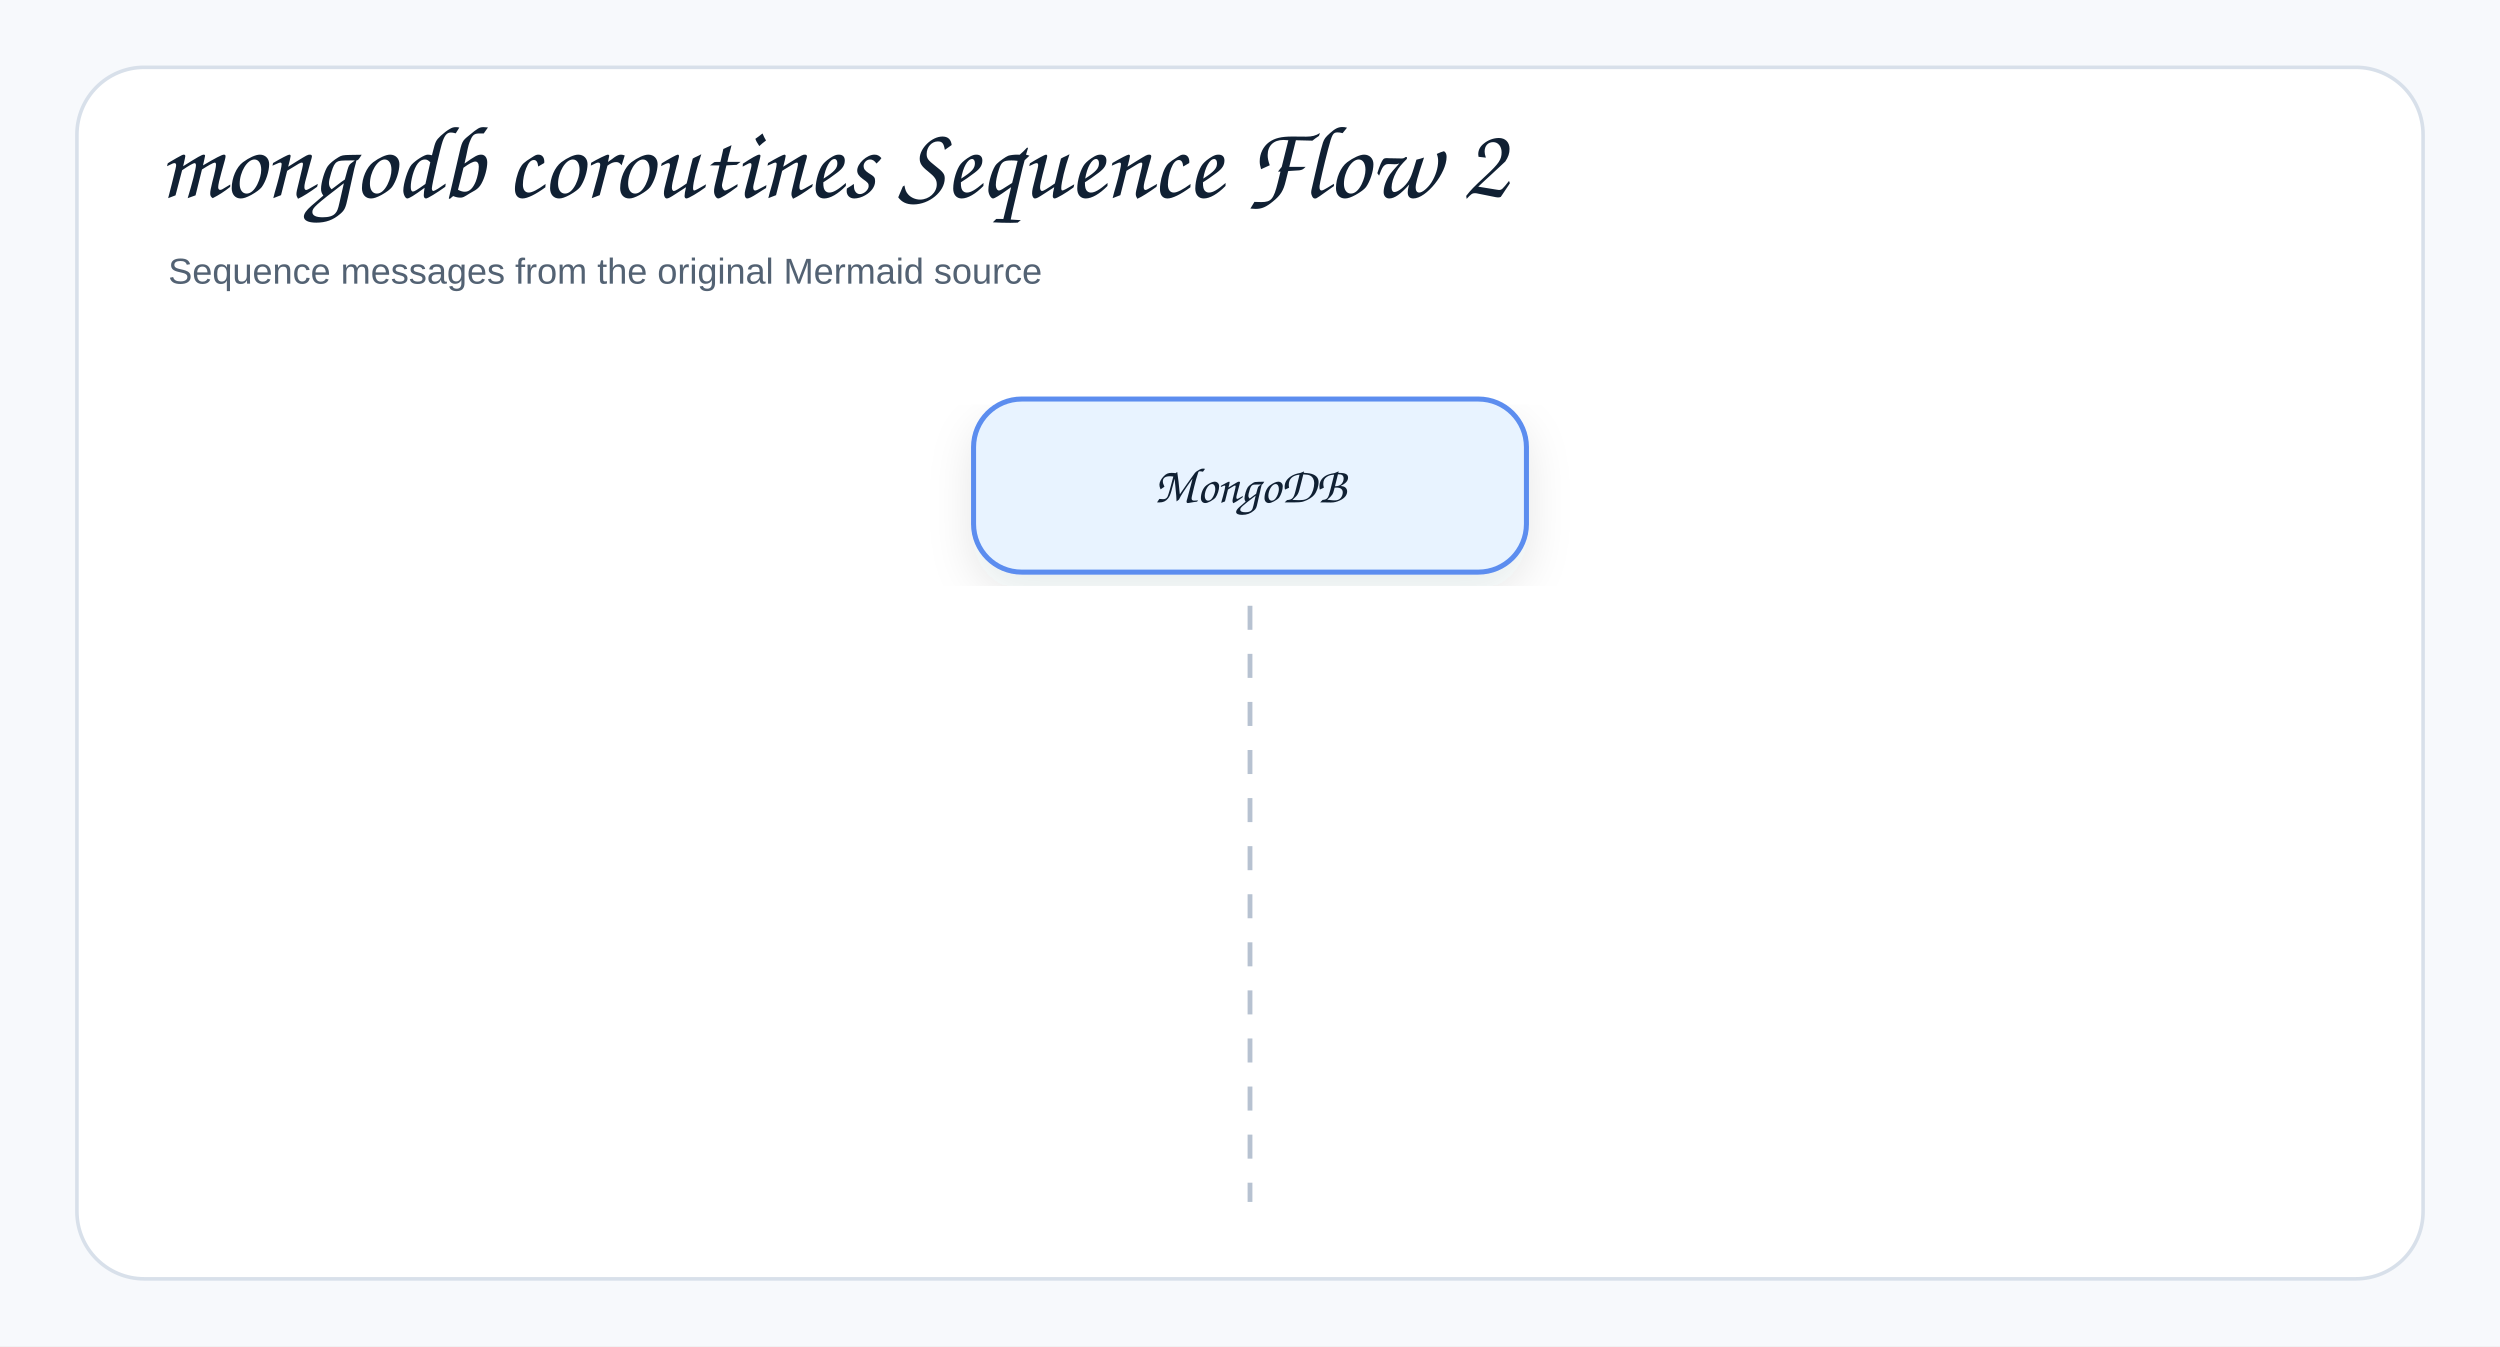
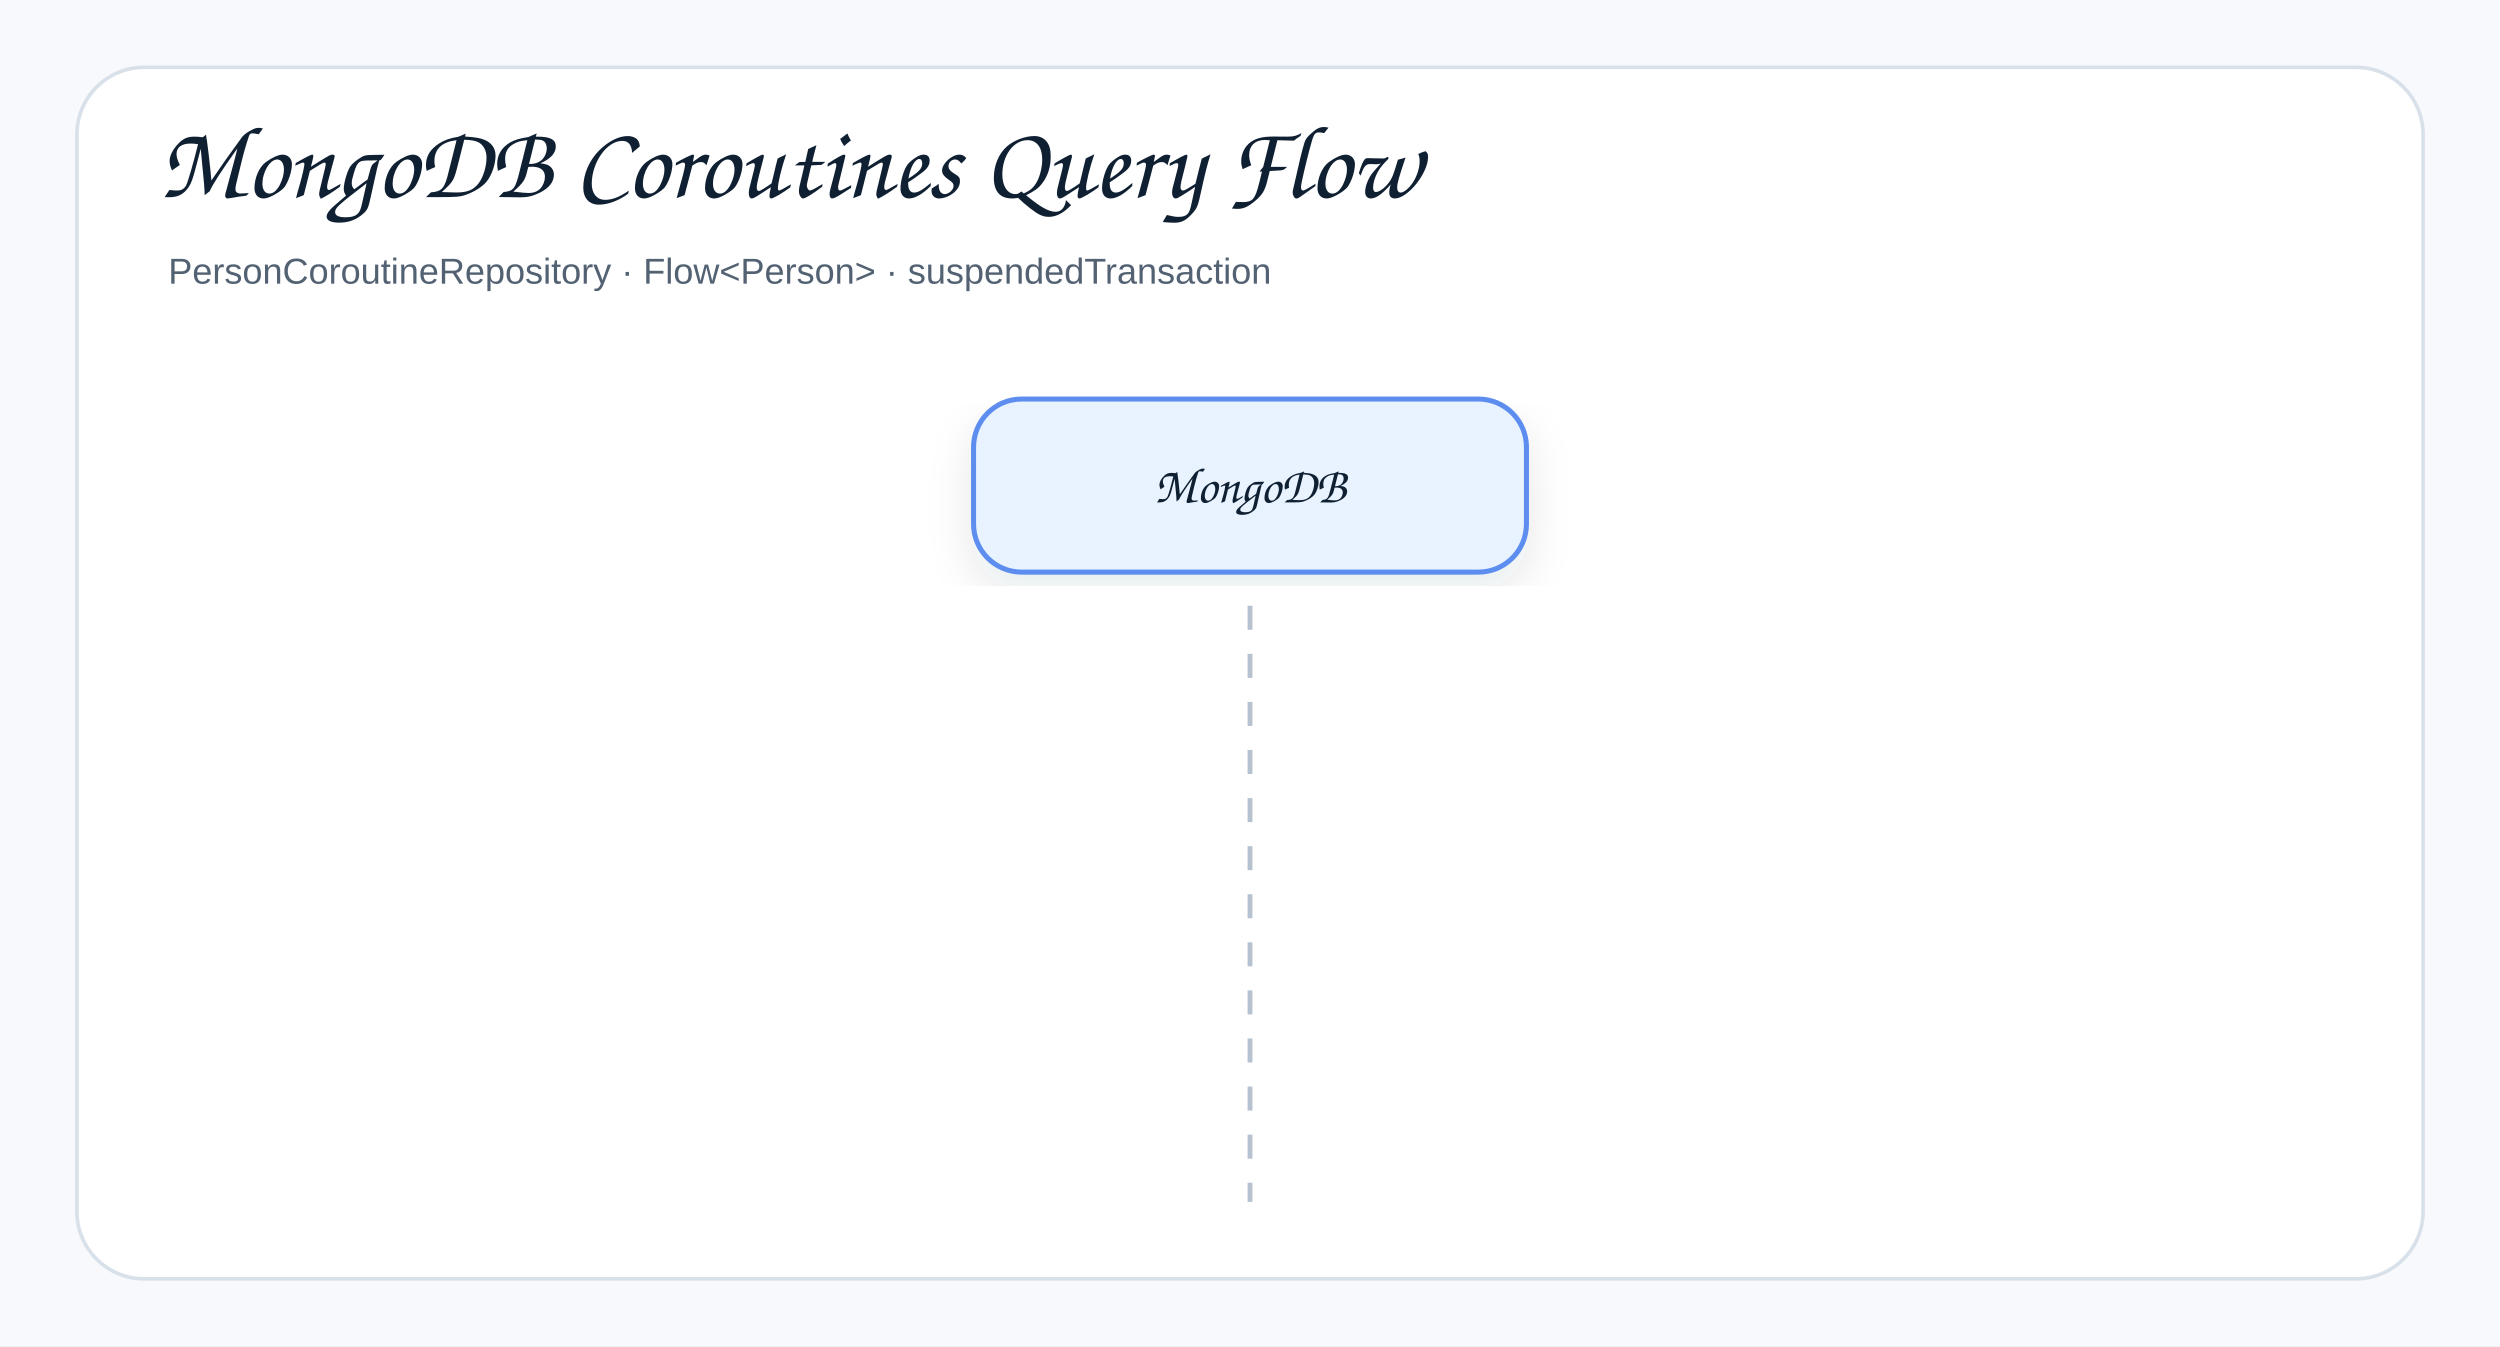
<svg xmlns="http://www.w3.org/2000/svg" width="1040" height="560" viewBox="0 0 1040 560" role="img" aria-label="mongodb coroutines Sequence Flow 2">
  <defs>
    <filter id="shadow" x="-8%" y="-8%" width="116%" height="116%">
      <feDropShadow dx="0" dy="8" stdDeviation="9" flood-color="#1f2937" flood-opacity="0.10" />
    </filter>
    <marker id="openArrow" markerWidth="12" markerHeight="10" refX="10" refY="5" orient="auto" markerUnits="strokeWidth">
      <path d="M 1 1 L 10 5 L 1 9" fill="none" stroke="#758297" stroke-width="1.8" stroke-linecap="round" stroke-linejoin="round" />
    </marker>
    <marker id="inherit" markerWidth="14" markerHeight="12" refX="12" refY="6" orient="auto" markerUnits="strokeWidth">
      <path d="M 0 1 L 12 6 L 0 11 Z" fill="#ffffff" stroke="#758297" stroke-width="1.8" />
    </marker>
    <style>
    .canvas{fill:#f7f9fc}.frame{fill:#fff;stroke:#d8e0ea;stroke-width:1.5}
    .title{font-family:"Architects Daughter","Comic Sans MS","Comic Sans",cursive;font-size:43px;font-weight:400;fill:#102033}
    .subtitle{font-family:"Comic Sans MS","Comic Sans","Comic Neue",Arial,sans-serif;font-size:15px;font-weight:400;fill:#536273}
    .label{font-family:"Architects Daughter","Comic Sans MS","Comic Sans",cursive;font-size:25px;font-weight:400;fill:#102033}
    .smallLabel{font-family:"Architects Daughter","Comic Sans MS","Comic Sans",cursive;font-size:21px;font-weight:400;fill:#102033}
    .mono{font-family:"Comic Sans MS","Comic Sans","Comic Neue",Arial,sans-serif;font-size:12px;font-weight:400;fill:#102033}
    .small{font-family:"Comic Sans MS","Comic Sans","Comic Neue",Arial,sans-serif;font-size:12px;font-weight:400;fill:#536273}
    .strong{font-family:"Comic Sans MS","Comic Sans","Comic Neue",Arial,sans-serif;font-size:13px;font-weight:400;fill:#102033}
    .card{stroke-width:2.1;filter:url(#shadow)}.compartment{stroke-width:1.5;fill:none}
    .line{stroke:#758297;stroke-width:2.1;fill:none;marker-end:url(#openArrow)}
    .plainLine{stroke:#758297;stroke-width:2.1;fill:none}
    .dashed{stroke:#758297;stroke-width:2.1;stroke-dasharray:7 6;fill:none;marker-end:url(#openArrow)}
    .inheritLine{stroke:#758297;stroke-width:2.2;fill:none;marker-end:url(#inherit)}
    .implLine{stroke:#758297;stroke-width:2.2;stroke-dasharray:8 7;fill:none;marker-end:url(#inherit)}
  </style>
  </defs>
  <rect class="canvas" width="1040" height="560" />
  <rect class="frame" x="32" y="28" width="976" height="504" rx="28" />
-   <text class="title" x="66" y="82">mongodb coroutines Sequence Flow 2</text>
-   <text class="subtitle" x="70" y="118">Sequence messages from the original Mermaid source</text>
+   <text class="title" x="66" y="82">MongoDB Coroutines Query Flow</text>
+   <text class="subtitle" x="70" y="118">PersonCoroutineRepository · Flow&lt;Person&gt; · suspendedTransaction</text>
  <rect class="card" x="405" y="166" width="230" height="72" rx="20" fill="#E8F3FF" stroke="#5B8DEF" />
  <text class="smallLabel" x="520" y="209" text-anchor="middle">MongoDB</text>
  <line class="lifeline" x1="520" y1="252" x2="520" y2="500" stroke="#b7c2d1" stroke-width="2" stroke-dasharray="10 10" />
</svg>
